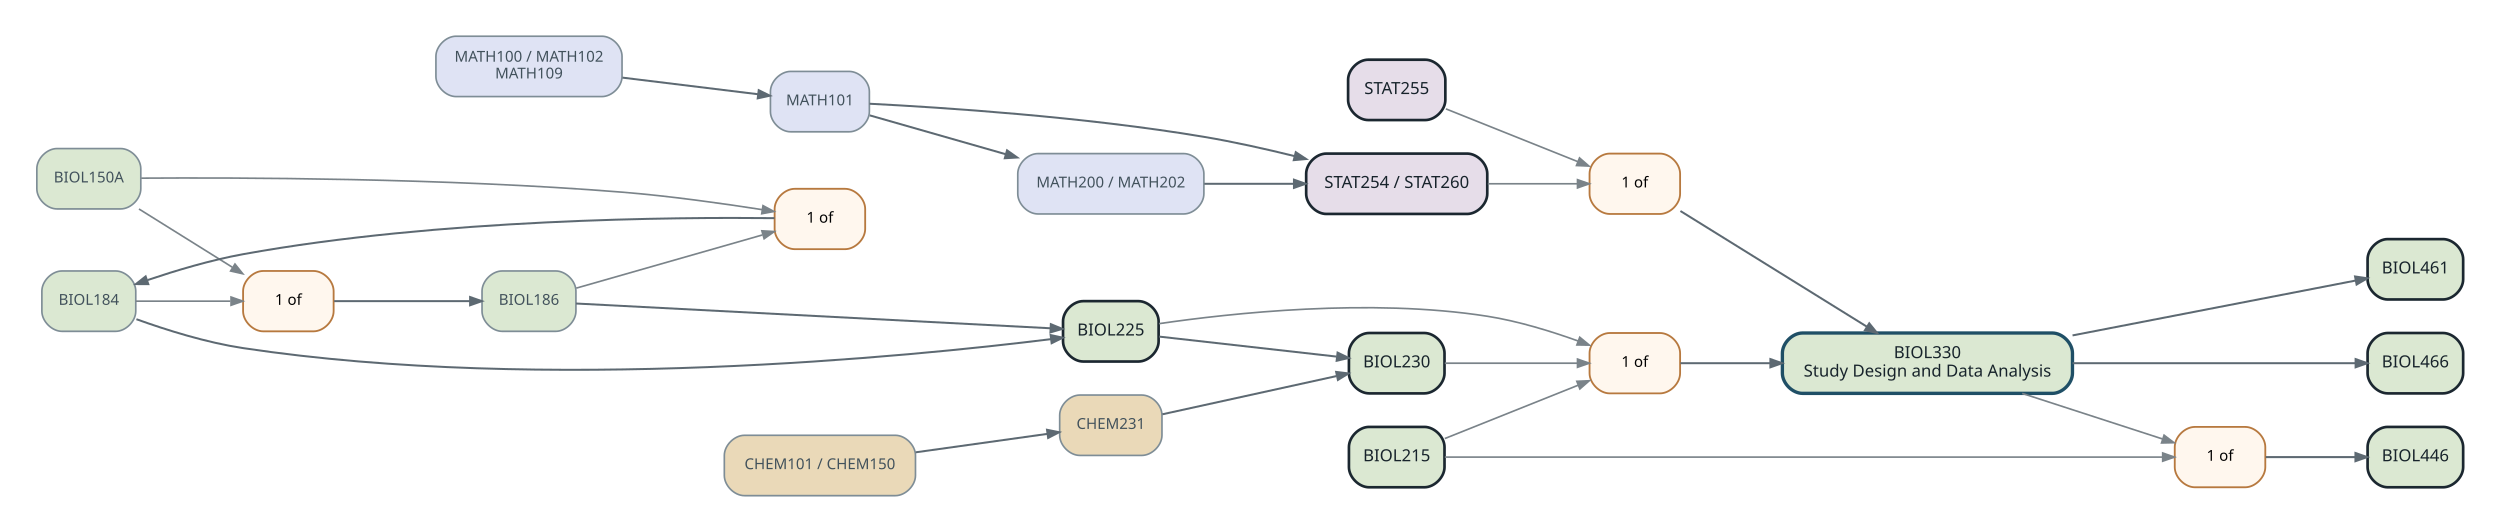
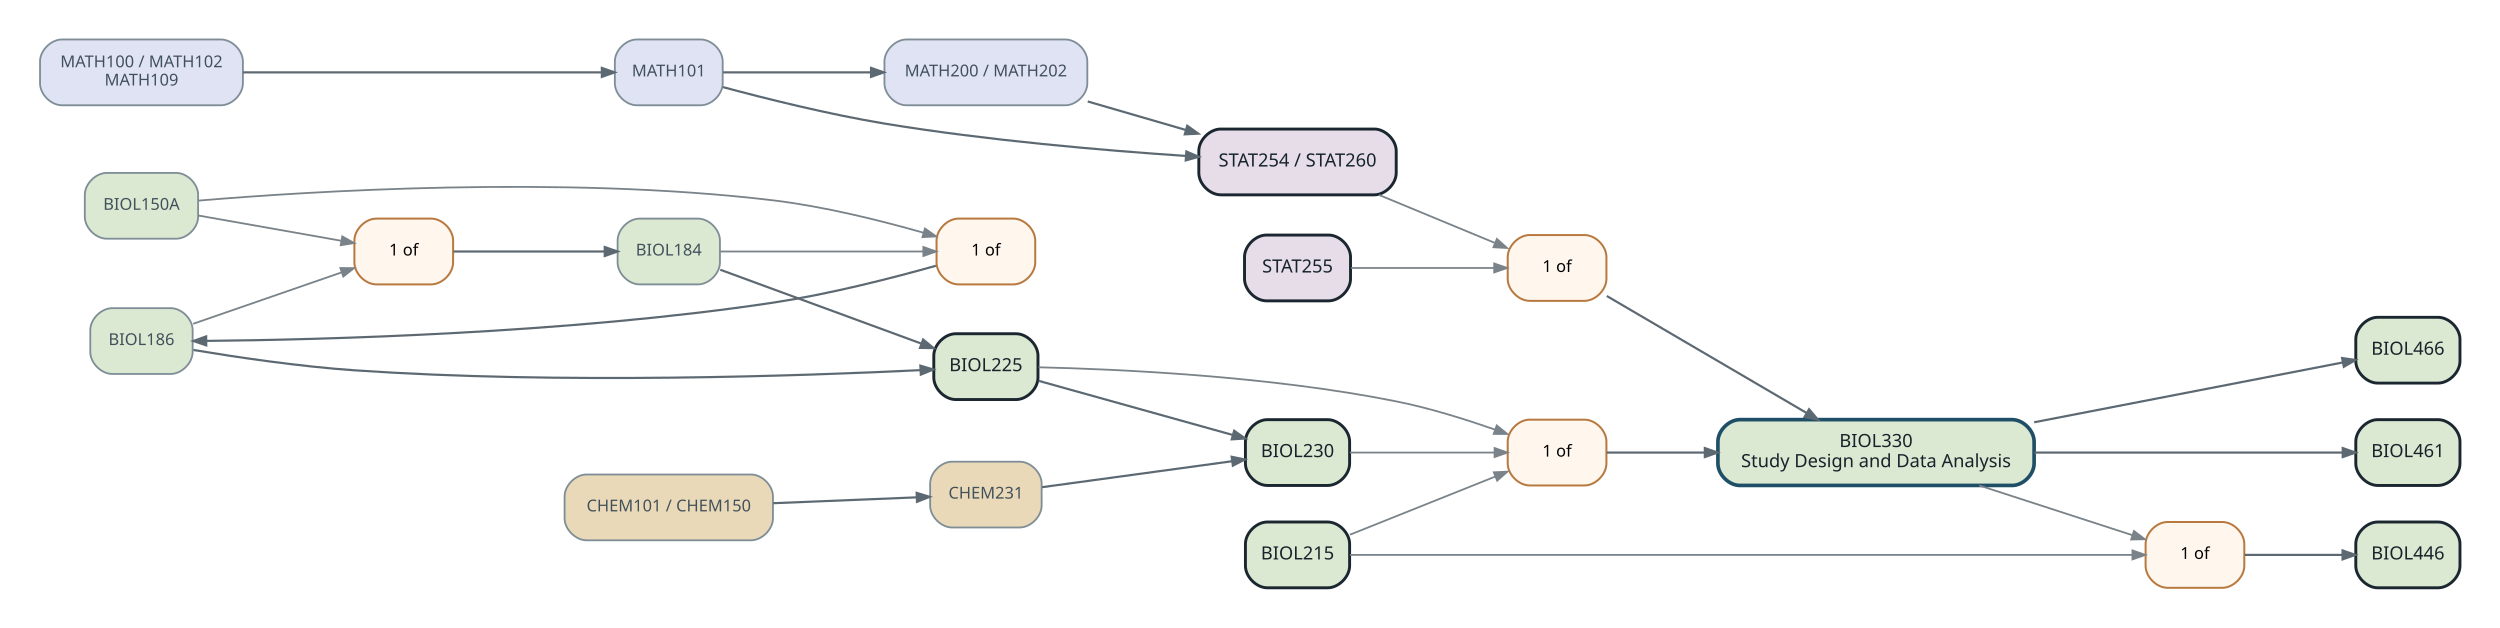
- <svg xmlns="http://www.w3.org/2000/svg" xmlns:xlink="http://www.w3.org/1999/xlink" width="1490pt" height="317pt" viewBox="0.00 0.00 1490.20 317.20">
-   <g id="graph0" class="graph" transform="scale(1 1) rotate(0) translate(21.6 295.6)">
+ <svg xmlns="http://www.w3.org/2000/svg" xmlns:xlink="http://www.w3.org/1999/xlink" width="1367pt" height="343pt" viewBox="0.00 0.00 1367.20 343.20">
+   <g id="graph0" class="graph" transform="scale(1 1) rotate(0) translate(21.6 321.6)">
    <g id="node1" class="node">
      <g id="a_node1">
        <a xlink:href="../../../courses/BIOL150A.html" xlink:title="BIOL150A: Modern Biology" target="_top">
-           <path fill="#dbe8d2" stroke="#7e8d96" d="M50,-207C50,-207 12,-207 12,-207 6,-207 0,-201 0,-195 0,-195 0,-183 0,-183 0,-177 6,-171 12,-171 12,-171 50,-171 50,-171 56,-171 62,-177 62,-183 62,-183 62,-195 62,-195 62,-201 56,-207 50,-207" />
-           <text text-anchor="middle" x="31" y="-186.8" font-family="Avenir Next" font-size="9.00" fill="#41515b">BIOL150A</text>
+           <path fill="#dbe8d2" stroke="#7e8d96" d="M74.5,-227C74.5,-227 36.5,-227 36.5,-227 30.5,-227 24.5,-221 24.5,-215 24.5,-215 24.5,-203 24.5,-203 24.5,-197 30.5,-191 36.5,-191 36.5,-191 74.5,-191 74.5,-191 80.5,-191 86.5,-197 86.5,-203 86.5,-203 86.5,-215 86.5,-215 86.5,-221 80.5,-227 74.5,-227" />
+           <text text-anchor="middle" x="55.5" y="-206.8" font-family="Avenir Next" font-size="9.00" fill="#41515b">BIOL150A</text>
        </a>
      </g>
    </g>
    <g id="node18" class="node">
-       <path fill="#fff7ee" stroke="#b7793f" stroke-width="1.1" d="M482,-183C482,-183 452,-183 452,-183 446,-183 440,-177 440,-171 440,-171 440,-159 440,-159 440,-153 446,-147 452,-147 452,-147 482,-147 482,-147 488,-147 494,-153 494,-159 494,-159 494,-171 494,-171 494,-177 488,-183 482,-183" />
-       <text text-anchor="middle" x="467" y="-162.8" font-family="Avenir Next" font-size="9.00">1 of</text>
+       <path fill="#fff7ee" stroke="#b7793f" stroke-width="1.1" d="M214,-202C214,-202 184,-202 184,-202 178,-202 172,-196 172,-190 172,-190 172,-178 172,-178 172,-172 178,-166 184,-166 184,-166 214,-166 214,-166 220,-166 226,-172 226,-178 226,-178 226,-190 226,-190 226,-196 220,-202 214,-202" />
+       <text text-anchor="middle" x="199" y="-181.8" font-family="Avenir Next" font-size="9.00">1 of</text>
    </g>
    <g id="edge1" class="edge">
-       <path fill="none" stroke="#7a8389" d="M62.22,-189.35C118.66,-189.75 243.92,-189.48 349,-181 377.33,-178.71 409.3,-174.21 432.65,-170.56" />
-       <polygon fill="#7a8389" stroke="#7a8389" points="433.07,-172.97 439.6,-169.46 432.31,-168.13 433.07,-172.97" />
+       <path fill="none" stroke="#7a8389" d="M86.51,-203.7C109.45,-199.65 141.05,-194.06 164.76,-189.87" />
+       <polygon fill="#7a8389" stroke="#7a8389" points="165.37,-192.25 171.84,-188.62 164.52,-187.43 165.37,-192.25" />
    </g>
    <g id="node19" class="node">
-       <path fill="#fff7ee" stroke="#b7793f" stroke-width="1.1" d="M165,-134C165,-134 135,-134 135,-134 129,-134 123,-128 123,-122 123,-122 123,-110 123,-110 123,-104 129,-98 135,-98 135,-98 165,-98 165,-98 171,-98 177,-104 177,-110 177,-110 177,-122 177,-122 177,-128 171,-134 165,-134" />
-       <text text-anchor="middle" x="150" y="-113.8" font-family="Avenir Next" font-size="9.00">1 of</text>
+       <path fill="#fff7ee" stroke="#b7793f" stroke-width="1.1" d="M532.5,-202C532.5,-202 502.5,-202 502.5,-202 496.5,-202 490.5,-196 490.5,-190 490.5,-190 490.5,-178 490.5,-178 490.5,-172 496.5,-166 502.5,-166 502.5,-166 532.5,-166 532.5,-166 538.5,-166 544.5,-172 544.5,-178 544.5,-178 544.5,-190 544.5,-190 544.5,-196 538.5,-202 532.5,-202" />
+       <text text-anchor="middle" x="517.5" y="-181.8" font-family="Avenir Next" font-size="9.00">1 of</text>
    </g>
    <g id="edge4" class="edge">
-       <path fill="none" stroke="#7a8389" d="M60.92,-170.96C77.8,-160.43 99.13,-147.12 116.57,-136.23" />
-       <polygon fill="#7a8389" stroke="#7a8389" points="118.16,-138.13 122.81,-132.34 115.57,-133.97 118.16,-138.13" />
+       <path fill="none" stroke="#7a8389" d="M86.59,-211.83C146.64,-216.9 285.49,-225.8 401,-212 429.22,-208.63 460.51,-200.78 483.4,-194.25" />
+       <polygon fill="#7a8389" stroke="#7a8389" points="484.18,-196.57 490.22,-192.27 482.81,-191.86 484.18,-196.57" />
    </g>
    <g id="node2" class="node">
      <g id="a_node2">
-         <a xlink:href="../../../courses/BIOL184.html" xlink:title="BIOL184: Evolution and Biodiversity" target="_top">
-           <path fill="#dbe8d2" stroke="#7e8d96" d="M47,-134C47,-134 15,-134 15,-134 9,-134 3,-128 3,-122 3,-122 3,-110 3,-110 3,-104 9,-98 15,-98 15,-98 47,-98 47,-98 53,-98 59,-104 59,-110 59,-110 59,-122 59,-122 59,-128 53,-134 47,-134" />
-           <text text-anchor="middle" x="31" y="-113.8" font-family="Avenir Next" font-size="9.00" fill="#41515b">BIOL184</text>
+         <a xlink:href="../../../courses/BIOL186.html" xlink:title="BIOL186: Physiology and Cell Biology" target="_top">
+           <path fill="#dbe8d2" stroke="#7e8d96" d="M71.5,-153C71.5,-153 39.5,-153 39.5,-153 33.5,-153 27.5,-147 27.5,-141 27.5,-141 27.5,-129 27.5,-129 27.5,-123 33.5,-117 39.5,-117 39.5,-117 71.5,-117 71.5,-117 77.5,-117 83.5,-123 83.5,-129 83.5,-129 83.5,-141 83.5,-141 83.5,-147 77.5,-153 71.5,-153" />
+           <text text-anchor="middle" x="55.5" y="-132.8" font-family="Avenir Next" font-size="9.00" fill="#41515b">BIOL186</text>
        </a>
      </g>
    </g>
    <g id="node7" class="node">
      <g id="a_node7">
        <a xlink:href="../../../courses/BIOL225.html" xlink:title="BIOL225: Principles of Cell Biology" target="_top">
-           <path fill="#dbe8d2" stroke="#1b2730" stroke-width="1.6" d="M657,-116C657,-116 624,-116 624,-116 618,-116 612,-110 612,-104 612,-104 612,-92 612,-92 612,-86 618,-80 624,-80 624,-80 657,-80 657,-80 663,-80 669,-86 669,-92 669,-92 669,-104 669,-104 669,-110 663,-116 657,-116" />
-           <text text-anchor="middle" x="640.5" y="-95.5" font-family="Avenir Next" font-size="10.00" fill="#17232b">BIOL225</text>
-         </a>
-       </g>
-     </g>
-     <g id="edge8" class="edge">
-       <path fill="none" stroke="#5d6972" stroke-width="1.2" d="M59.38,-105.23C77.19,-98.81 101.1,-91.29 123,-88 302.68,-60.98 521.45,-82.99 604.9,-93.35" />
-       <polygon fill="#5d6972" stroke="#5d6972" stroke-width="1.2" points="604.6,-95.78 611.85,-94.22 605.21,-90.92 604.6,-95.78" />
-     </g>
-     <g id="edge5" class="edge">
-       <path fill="none" stroke="#7a8389" d="M59.14,-116C75.91,-116 97.57,-116 115.42,-116" />
-       <polygon fill="#7a8389" stroke="#7a8389" points="115.82,-118.45 122.82,-116 115.82,-113.55 115.82,-118.45" />
+           <path fill="#dbe8d2" stroke="#1b2730" stroke-width="1.6" d="M534,-139C534,-139 501,-139 501,-139 495,-139 489,-133 489,-127 489,-127 489,-115 489,-115 489,-109 495,-103 501,-103 501,-103 534,-103 534,-103 540,-103 546,-109 546,-115 546,-115 546,-127 546,-127 546,-133 540,-139 534,-139" />
+           <text text-anchor="middle" x="517.5" y="-118.5" font-family="Avenir Next" font-size="10.00" fill="#17232b">BIOL225</text>
+         </a>
+       </g>
+     </g>
+     <g id="edge7" class="edge">
+       <path fill="none" stroke="#5d6972" stroke-width="1.2" d="M83.93,-130.12C107.26,-126.22 141.71,-121.09 172,-119 284.96,-111.21 419.23,-116.04 481.54,-119.08" />
+       <polygon fill="#5d6972" stroke="#5d6972" stroke-width="1.2" points="481.66,-121.54 488.77,-119.44 481.9,-116.64 481.66,-121.54" />
+     </g>
+     <g id="edge2" class="edge">
+       <path fill="none" stroke="#7a8389" d="M83.78,-144.45C106.98,-152.48 140.35,-164.04 165.04,-172.59" />
+       <polygon fill="#7a8389" stroke="#7a8389" points="164.34,-174.94 171.76,-174.91 165.94,-170.31 164.34,-174.94" />
    </g>
    <g id="node3" class="node">
      <g id="a_node3">
-         <a xlink:href="../../../courses/BIOL186.html" xlink:title="BIOL186: Physiology and Cell Biology" target="_top">
-           <path fill="#dbe8d2" stroke="#7e8d96" d="M309.5,-134C309.5,-134 277.5,-134 277.5,-134 271.5,-134 265.5,-128 265.5,-122 265.5,-122 265.5,-110 265.5,-110 265.5,-104 271.5,-98 277.5,-98 277.5,-98 309.5,-98 309.5,-98 315.5,-98 321.5,-104 321.5,-110 321.5,-110 321.5,-122 321.5,-122 321.5,-128 315.5,-134 309.5,-134" />
-           <text text-anchor="middle" x="293.5" y="-113.8" font-family="Avenir Next" font-size="9.00" fill="#41515b">BIOL186</text>
-         </a>
-       </g>
-     </g>
-     <g id="edge7" class="edge">
-       <path fill="none" stroke="#5d6972" stroke-width="1.2" d="M321.57,-114.59C383.49,-111.36 535.4,-103.43 604.39,-99.83" />
-       <polygon fill="#5d6972" stroke="#5d6972" stroke-width="1.2" points="604.73,-102.27 611.6,-99.46 604.48,-97.37 604.73,-102.27" />
-     </g>
-     <g id="edge2" class="edge">
-       <path fill="none" stroke="#7a8389" d="M321.67,-123.76C351.79,-132.37 400.38,-146.25 432.75,-155.5" />
-       <polygon fill="#7a8389" stroke="#7a8389" points="432.39,-157.95 439.8,-157.51 433.74,-153.23 432.39,-157.95" />
-     </g>
-     <g id="node4" class="node">
-       <g id="a_node4">
        <a xlink:href="../../../courses/MATH100.html" xlink:title="Equivalent or cross-listed: MATH100: Calculus I | MATH102: Calculus for Students in the Social and Biological Sciences | MATH109: Introduction to Calculus" target="_top">
-           <path fill="#dfe3f4" stroke="#7e8d96" d="M337,-274C337,-274 250,-274 250,-274 244,-274 238,-268 238,-262 238,-262 238,-250 238,-250 238,-244 244,-238 250,-238 250,-238 337,-238 337,-238 343,-238 349,-244 349,-250 349,-250 349,-262 349,-262 349,-268 343,-274 337,-274" />
-           <text text-anchor="middle" x="293.5" y="-258.8" font-family="Avenir Next" font-size="9.00" fill="#41515b">MATH100 / MATH102</text>
-           <text text-anchor="middle" x="293.5" y="-248.8" font-family="Avenir Next" font-size="9.00" fill="#41515b">MATH109</text>
+           <path fill="#dfe3f4" stroke="#7e8d96" d="M99,-300C99,-300 12,-300 12,-300 6,-300 0,-294 0,-288 0,-288 0,-276 0,-276 0,-270 6,-264 12,-264 12,-264 99,-264 99,-264 105,-264 111,-270 111,-276 111,-276 111,-288 111,-288 111,-294 105,-300 99,-300" />
+           <text text-anchor="middle" x="55.5" y="-284.8" font-family="Avenir Next" font-size="9.00" fill="#41515b">MATH100 / MATH102</text>
+           <text text-anchor="middle" x="55.5" y="-274.8" font-family="Avenir Next" font-size="9.00" fill="#41515b">MATH109</text>
        </a>
      </g>
    </g>
    <g id="node6" class="node">
      <g id="a_node6">
        <a xlink:href="../../../courses/MATH101.html" xlink:title="MATH101: Calculus II" target="_top">
-           <path fill="#dfe3f4" stroke="#7e8d96" d="M484.5,-253C484.5,-253 449.5,-253 449.5,-253 443.5,-253 437.5,-247 437.5,-241 437.5,-241 437.5,-229 437.5,-229 437.5,-223 443.5,-217 449.5,-217 449.5,-217 484.5,-217 484.5,-217 490.5,-217 496.5,-223 496.5,-229 496.5,-229 496.5,-241 496.5,-241 496.5,-247 490.5,-253 484.5,-253" />
-           <text text-anchor="middle" x="467" y="-232.8" font-family="Avenir Next" font-size="9.00" fill="#41515b">MATH101</text>
+           <path fill="#dfe3f4" stroke="#7e8d96" d="M361.5,-300C361.5,-300 326.5,-300 326.5,-300 320.5,-300 314.5,-294 314.5,-288 314.5,-288 314.5,-276 314.5,-276 314.5,-270 320.5,-264 326.5,-264 326.5,-264 361.5,-264 361.5,-264 367.5,-264 373.5,-270 373.5,-276 373.5,-276 373.5,-288 373.5,-288 373.5,-294 367.5,-300 361.5,-300" />
+           <text text-anchor="middle" x="344" y="-279.8" font-family="Avenir Next" font-size="9.00" fill="#41515b">MATH101</text>
        </a>
      </g>
    </g>
    <g id="edge24" class="edge">
-       <path fill="none" stroke="#5d6972" stroke-width="1.2" d="M349.24,-249.3C375.71,-246.06 406.74,-242.26 430.16,-239.39" />
-       <polygon fill="#5d6972" stroke="#5d6972" stroke-width="1.2" points="430.52,-241.81 437.17,-238.53 429.92,-236.95 430.52,-241.81" />
+       <path fill="none" stroke="#5d6972" stroke-width="1.2" d="M111.06,-282C168.66,-282 257.81,-282 307.12,-282" />
+       <polygon fill="#5d6972" stroke="#5d6972" stroke-width="1.2" points="307.39,-284.45 314.39,-282 307.39,-279.55 307.39,-284.45" />
+     </g>
+     <g id="node4" class="node">
+       <g id="a_node4">
+         <a xlink:href="../../../courses/BIOL184.html" xlink:title="BIOL184: Evolution and Biodiversity" target="_top">
+           <path fill="#dbe8d2" stroke="#7e8d96" d="M360,-202C360,-202 328,-202 328,-202 322,-202 316,-196 316,-190 316,-190 316,-178 316,-178 316,-172 322,-166 328,-166 328,-166 360,-166 360,-166 366,-166 372,-172 372,-178 372,-178 372,-190 372,-190 372,-196 366,-202 360,-202" />
+           <text text-anchor="middle" x="344" y="-181.8" font-family="Avenir Next" font-size="9.00" fill="#41515b">BIOL184</text>
+         </a>
+       </g>
+     </g>
+     <g id="edge8" class="edge">
+       <path fill="none" stroke="#5d6972" stroke-width="1.2" d="M372.17,-174.02C401.98,-163.07 449.87,-145.48 482.23,-133.59" />
+       <polygon fill="#5d6972" stroke="#5d6972" stroke-width="1.2" points="483.16,-135.86 488.88,-131.14 481.47,-131.26 483.16,-135.86" />
+     </g>
+     <g id="edge5" class="edge">
+       <path fill="none" stroke="#7a8389" d="M372.17,-184C402.29,-184 450.88,-184 483.25,-184" />
+       <polygon fill="#7a8389" stroke="#7a8389" points="483.3,-186.45 490.3,-184 483.3,-181.55 483.3,-186.45" />
    </g>
    <g id="node5" class="node">
      <g id="a_node5">
        <a xlink:href="../../../courses/CHEM101.html" xlink:title="Equivalent or cross-listed: CHEM101: Fundamentals of Chemistry from Atoms to Materials | CHEM150: Engineering Chemistry" target="_top">
-           <path fill="#ead9b8" stroke="#7e8d96" d="M512,-36C512,-36 422,-36 422,-36 416,-36 410,-30 410,-24 410,-24 410,-12 410,-12 410,-6 416,0 422,0 422,0 512,0 512,0 518,0 524,-6 524,-12 524,-12 524,-24 524,-24 524,-30 518,-36 512,-36" />
-           <text text-anchor="middle" x="467" y="-15.8" font-family="Avenir Next" font-size="9.00" fill="#41515b">CHEM101 / CHEM150</text>
+           <path fill="#ead9b8" stroke="#7e8d96" d="M389,-62C389,-62 299,-62 299,-62 293,-62 287,-56 287,-50 287,-50 287,-38 287,-38 287,-32 293,-26 299,-26 299,-26 389,-26 389,-26 395,-26 401,-32 401,-38 401,-38 401,-50 401,-50 401,-56 395,-62 389,-62" />
+           <text text-anchor="middle" x="344" y="-41.8" font-family="Avenir Next" font-size="9.00" fill="#41515b">CHEM101 / CHEM150</text>
        </a>
      </g>
    </g>
    <g id="node8" class="node">
      <g id="a_node8">
        <a xlink:href="../../../courses/CHEM231.html" xlink:title="CHEM231: Introduction to Organic Chemistry" target="_top">
-           <path fill="#ead9b8" stroke="#7e8d96" d="M659,-60C659,-60 622,-60 622,-60 616,-60 610,-54 610,-48 610,-48 610,-36 610,-36 610,-30 616,-24 622,-24 622,-24 659,-24 659,-24 665,-24 671,-30 671,-36 671,-36 671,-48 671,-48 671,-54 665,-60 659,-60" />
-           <text text-anchor="middle" x="640.5" y="-39.8" font-family="Avenir Next" font-size="9.00" fill="#41515b">CHEM231</text>
+           <path fill="#ead9b8" stroke="#7e8d96" d="M536,-69C536,-69 499,-69 499,-69 493,-69 487,-63 487,-57 487,-57 487,-45 487,-45 487,-39 493,-33 499,-33 499,-33 536,-33 536,-33 542,-33 548,-39 548,-45 548,-45 548,-57 548,-57 548,-63 542,-69 536,-69" />
+           <text text-anchor="middle" x="517.5" y="-48.8" font-family="Avenir Next" font-size="9.00" fill="#41515b">CHEM231</text>
        </a>
      </g>
    </g>
    <g id="edge23" class="edge">
-       <path fill="none" stroke="#5d6972" stroke-width="1.2" d="M524.16,-25.86C549.89,-29.46 579.69,-33.63 602.55,-36.83" />
-       <polygon fill="#5d6972" stroke="#5d6972" stroke-width="1.2" points="602.44,-39.29 609.71,-37.83 603.12,-34.43 602.44,-39.29" />
+       <path fill="none" stroke="#5d6972" stroke-width="1.2" d="M401.16,-46.29C426.89,-47.34 456.69,-48.56 479.55,-49.49" />
+       <polygon fill="#5d6972" stroke="#5d6972" stroke-width="1.2" points="479.62,-51.95 486.71,-49.78 479.82,-47.05 479.62,-51.95" />
    </g>
    <g id="node9" class="node">
      <g id="a_node9">
        <a xlink:href="../../../courses/MATH200.html" xlink:title="Equivalent or cross-listed: MATH200: Calculus III | MATH202: Intermediate Calculus for CSC and EOS" target="_top">
-           <path fill="#dfe3f4" stroke="#7e8d96" d="M684,-204C684,-204 597,-204 597,-204 591,-204 585,-198 585,-192 585,-192 585,-180 585,-180 585,-174 591,-168 597,-168 597,-168 684,-168 684,-168 690,-168 696,-174 696,-180 696,-180 696,-192 696,-192 696,-198 690,-204 684,-204" />
-           <text text-anchor="middle" x="640.5" y="-183.8" font-family="Avenir Next" font-size="9.00" fill="#41515b">MATH200 / MATH202</text>
+           <path fill="#dfe3f4" stroke="#7e8d96" d="M561,-300C561,-300 474,-300 474,-300 468,-300 462,-294 462,-288 462,-288 462,-276 462,-276 462,-270 468,-264 474,-264 474,-264 561,-264 561,-264 567,-264 573,-270 573,-276 573,-276 573,-288 573,-288 573,-294 567,-300 561,-300" />
+           <text text-anchor="middle" x="517.5" y="-279.8" font-family="Avenir Next" font-size="9.00" fill="#41515b">MATH200 / MATH202</text>
        </a>
      </g>
    </g>
    <g id="edge25" class="edge">
-       <path fill="none" stroke="#5d6972" stroke-width="1.2" d="M496.71,-226.8C518.77,-220.49 550.06,-211.56 577.72,-203.65" />
-       <polygon fill="#5d6972" stroke="#5d6972" stroke-width="1.2" points="578.61,-205.94 584.67,-201.67 577.27,-201.23 578.61,-205.94" />
+       <path fill="none" stroke="#5d6972" stroke-width="1.2" d="M373.71,-282C395.68,-282 426.79,-282 454.37,-282" />
+       <polygon fill="#5d6972" stroke="#5d6972" stroke-width="1.2" points="454.67,-284.45 461.67,-282 454.67,-279.55 454.67,-284.45" />
    </g>
    <g id="node12" class="node">
      <g id="a_node12">
        <a xlink:href="../../../courses/STAT254.html" xlink:title="Equivalent or cross-listed: STAT254: Probability and Statistics for Engineers | STAT260: Introduction to Probability and Statistics I" target="_top">
-           <path fill="#e6dde9" stroke="#1b2730" stroke-width="1.6" d="M853,-204C853,-204 769,-204 769,-204 763,-204 757,-198 757,-192 757,-192 757,-180 757,-180 757,-174 763,-168 769,-168 769,-168 853,-168 853,-168 859,-168 865,-174 865,-180 865,-180 865,-192 865,-192 865,-198 859,-204 853,-204" />
-           <text text-anchor="middle" x="811" y="-183.5" font-family="Avenir Next" font-size="10.00" fill="#17232b">STAT254 / STAT260</text>
+           <path fill="#e6dde9" stroke="#1b2730" stroke-width="1.6" d="M730,-251C730,-251 646,-251 646,-251 640,-251 634,-245 634,-239 634,-239 634,-227 634,-227 634,-221 640,-215 646,-215 646,-215 730,-215 730,-215 736,-215 742,-221 742,-227 742,-227 742,-239 742,-239 742,-245 736,-251 730,-251" />
+           <text text-anchor="middle" x="688" y="-230.5" font-family="Avenir Next" font-size="10.00" fill="#17232b">STAT254 / STAT260</text>
        </a>
      </g>
    </g>
    <g id="edge27" class="edge">
-       <path fill="none" stroke="#5d6972" stroke-width="1.2" d="M496.61,-233.73C539.98,-231.51 624.85,-225.95 696,-214 713.74,-211.02 732.81,-206.77 750.17,-202.47" />
-       <polygon fill="#5d6972" stroke="#5d6972" stroke-width="1.2" points="750.79,-204.84 756.99,-200.76 749.6,-200.09 750.79,-204.84" />
+       <path fill="none" stroke="#5d6972" stroke-width="1.2" d="M373.62,-273.95C397.16,-267.62 431.5,-259.05 462,-254 517.48,-244.82 581.37,-239.34 626.85,-236.29" />
+       <polygon fill="#5d6972" stroke="#5d6972" stroke-width="1.2" points="627.17,-238.72 633.99,-235.82 626.85,-233.83 627.17,-238.72" />
    </g>
    <g id="node11" class="node">
      <g id="a_node11">
        <a xlink:href="../../../courses/BIOL230.html" xlink:title="BIOL230: Principles of Genetics" target="_top">
-           <path fill="#dbe8d2" stroke="#1b2730" stroke-width="1.6" d="M827.5,-97C827.5,-97 794.5,-97 794.5,-97 788.5,-97 782.5,-91 782.5,-85 782.5,-85 782.5,-73 782.5,-73 782.5,-67 788.5,-61 794.5,-61 794.5,-61 827.5,-61 827.5,-61 833.5,-61 839.5,-67 839.5,-73 839.5,-73 839.5,-85 839.5,-85 839.5,-91 833.5,-97 827.5,-97" />
-           <text text-anchor="middle" x="811" y="-76.5" font-family="Avenir Next" font-size="10.00" fill="#17232b">BIOL230</text>
+           <path fill="#dbe8d2" stroke="#1b2730" stroke-width="1.6" d="M704.5,-92C704.5,-92 671.5,-92 671.5,-92 665.5,-92 659.5,-86 659.5,-80 659.5,-80 659.5,-68 659.5,-68 659.5,-62 665.5,-56 671.5,-56 671.5,-56 704.5,-56 704.5,-56 710.5,-56 716.5,-62 716.5,-68 716.5,-68 716.5,-80 716.5,-80 716.5,-86 710.5,-92 704.5,-92" />
+           <text text-anchor="middle" x="688" y="-71.5" font-family="Avenir Next" font-size="10.00" fill="#17232b">BIOL230</text>
        </a>
      </g>
    </g>
    <g id="edge9" class="edge">
-       <path fill="none" stroke="#5d6972" stroke-width="1.2" d="M669.32,-94.86C698.31,-91.59 743.8,-86.46 775.16,-82.93" />
-       <polygon fill="#5d6972" stroke="#5d6972" stroke-width="1.2" points="775.73,-85.33 782.41,-82.11 775.18,-80.46 775.73,-85.33" />
+       <path fill="none" stroke="#5d6972" stroke-width="1.2" d="M546.32,-113.24C575.44,-105.12 621.18,-92.36 652.56,-83.61" />
+       <polygon fill="#5d6972" stroke="#5d6972" stroke-width="1.2" points="653.33,-85.94 659.41,-81.69 652.01,-81.22 653.33,-85.94" />
    </g>
    <g id="node21" class="node">
-       <path fill="#fff7ee" stroke="#b7793f" stroke-width="1.1" d="M968,-97C968,-97 938,-97 938,-97 932,-97 926,-91 926,-85 926,-85 926,-73 926,-73 926,-67 932,-61 938,-61 938,-61 968,-61 968,-61 974,-61 980,-67 980,-73 980,-73 980,-85 980,-85 980,-91 974,-97 968,-97" />
-       <text text-anchor="middle" x="953" y="-76.8" font-family="Avenir Next" font-size="9.00">1 of</text>
+       <path fill="#fff7ee" stroke="#b7793f" stroke-width="1.1" d="M845,-92C845,-92 815,-92 815,-92 809,-92 803,-86 803,-80 803,-80 803,-68 803,-68 803,-62 809,-56 815,-56 815,-56 845,-56 845,-56 851,-56 857,-62 857,-68 857,-68 857,-80 857,-80 857,-86 851,-92 845,-92" />
+       <text text-anchor="middle" x="830" y="-71.8" font-family="Avenir Next" font-size="9.00">1 of</text>
    </g>
    <g id="edge14" class="edge">
-       <path fill="none" stroke="#7a8389" d="M669.23,-102.57C711.67,-108.79 795.18,-117.96 865,-107 883.38,-104.12 903.17,-98 919.23,-92.22" />
-       <polygon fill="#7a8389" stroke="#7a8389" points="920.15,-94.49 925.87,-89.77 918.45,-89.89 920.15,-94.49" />
+       <path fill="none" stroke="#7a8389" d="M546.31,-120.65C588.86,-119.67 672.51,-115.95 742,-102 760.24,-98.34 780.02,-92.16 796.11,-86.53" />
+       <polygon fill="#7a8389" stroke="#7a8389" points="796.99,-88.82 802.76,-84.17 795.34,-84.2 796.99,-88.82" />
    </g>
    <g id="edge10" class="edge">
-       <path fill="none" stroke="#5d6972" stroke-width="1.2" d="M671.24,-48.53C700.28,-54.91 744.46,-64.61 775.13,-71.34" />
-       <polygon fill="#5d6972" stroke="#5d6972" stroke-width="1.2" points="774.88,-73.8 782.24,-72.9 775.93,-69.01 774.88,-73.8" />
+       <path fill="none" stroke="#5d6972" stroke-width="1.2" d="M548.24,-55.06C577.28,-59.02 621.46,-65.05 652.13,-69.24" />
+       <polygon fill="#5d6972" stroke="#5d6972" stroke-width="1.2" points="651.97,-71.69 659.24,-70.21 652.63,-66.84 651.97,-71.69" />
    </g>
    <g id="edge26" class="edge">
-       <path fill="none" stroke="#5d6972" stroke-width="1.2" d="M696.21,-186C713.19,-186 732.01,-186 749.37,-186" />
-       <polygon fill="#5d6972" stroke="#5d6972" stroke-width="1.2" points="749.72,-188.45 756.72,-186 749.72,-183.55 749.72,-188.45" />
+       <path fill="none" stroke="#5d6972" stroke-width="1.2" d="M573.21,-266.09C590.34,-261.11 609.35,-255.58 626.84,-250.5" />
+       <polygon fill="#5d6972" stroke="#5d6972" stroke-width="1.2" points="627.68,-252.8 633.72,-248.49 626.31,-248.1 627.68,-252.8" />
    </g>
    <g id="node10" class="node">
      <g id="a_node10">
        <a xlink:href="../../../courses/BIOL215.html" xlink:title="BIOL215: Principles of Ecology" target="_top">
-           <path fill="#dbe8d2" stroke="#1b2730" stroke-width="1.6" d="M827.5,-41C827.5,-41 794.5,-41 794.5,-41 788.5,-41 782.5,-35 782.5,-29 782.5,-29 782.5,-17 782.5,-17 782.5,-11 788.5,-5 794.5,-5 794.5,-5 827.5,-5 827.5,-5 833.5,-5 839.5,-11 839.5,-17 839.5,-17 839.5,-29 839.5,-29 839.5,-35 833.5,-41 827.5,-41" />
-           <text text-anchor="middle" x="811" y="-20.5" font-family="Avenir Next" font-size="10.00" fill="#17232b">BIOL215</text>
+           <path fill="#dbe8d2" stroke="#1b2730" stroke-width="1.6" d="M704.5,-36C704.5,-36 671.5,-36 671.5,-36 665.5,-36 659.5,-30 659.5,-24 659.5,-24 659.5,-12 659.5,-12 659.5,-6 665.5,0 671.5,0 671.5,0 704.5,0 704.5,0 710.5,0 716.5,-6 716.5,-12 716.5,-12 716.5,-24 716.5,-24 716.5,-30 710.5,-36 704.5,-36" />
+           <text text-anchor="middle" x="688" y="-15.5" font-family="Avenir Next" font-size="10.00" fill="#17232b">BIOL215</text>
        </a>
      </g>
    </g>
    <g id="edge13" class="edge">
-       <path fill="none" stroke="#7a8389" d="M839.66,-34.06C862.53,-43.21 895.06,-56.23 919.24,-65.89" />
-       <polygon fill="#7a8389" stroke="#7a8389" points="918.41,-68.2 925.82,-68.53 920.23,-63.65 918.41,-68.2" />
+       <path fill="none" stroke="#7a8389" d="M716.66,-29.06C739.53,-38.21 772.06,-51.23 796.24,-60.89" />
+       <polygon fill="#7a8389" stroke="#7a8389" points="795.41,-63.2 802.82,-63.53 797.23,-58.65 795.41,-63.2" />
    </g>
    <g id="node22" class="node">
-       <path fill="#fff7ee" stroke="#b7793f" stroke-width="1.1" d="M1317,-41C1317,-41 1287,-41 1287,-41 1281,-41 1275,-35 1275,-29 1275,-29 1275,-17 1275,-17 1275,-11 1281,-5 1287,-5 1287,-5 1317,-5 1317,-5 1323,-5 1329,-11 1329,-17 1329,-17 1329,-29 1329,-29 1329,-35 1323,-41 1317,-41" />
-       <text text-anchor="middle" x="1302" y="-20.8" font-family="Avenir Next" font-size="9.00">1 of</text>
+       <path fill="#fff7ee" stroke="#b7793f" stroke-width="1.1" d="M1194,-36C1194,-36 1164,-36 1164,-36 1158,-36 1152,-30 1152,-24 1152,-24 1152,-12 1152,-12 1152,-6 1158,0 1164,0 1164,0 1194,0 1194,0 1200,0 1206,-6 1206,-12 1206,-12 1206,-24 1206,-24 1206,-30 1200,-36 1194,-36" />
+       <text text-anchor="middle" x="1179" y="-15.8" font-family="Avenir Next" font-size="9.00">1 of</text>
    </g>
    <g id="edge18" class="edge">
-       <path fill="none" stroke="#7a8389" d="M839.69,-23C923.89,-23 1176.61,-23 1267.76,-23" />
-       <polygon fill="#7a8389" stroke="#7a8389" points="1267.81,-25.45 1274.81,-23 1267.81,-20.55 1267.81,-25.45" />
+       <path fill="none" stroke="#7a8389" d="M716.69,-18C800.89,-18 1053.61,-18 1144.76,-18" />
+       <polygon fill="#7a8389" stroke="#7a8389" points="1144.81,-20.45 1151.81,-18 1144.81,-15.55 1144.81,-20.45" />
    </g>
    <g id="edge15" class="edge">
-       <path fill="none" stroke="#7a8389" d="M839.66,-79C862.34,-79 894.51,-79 918.62,-79" />
-       <polygon fill="#7a8389" stroke="#7a8389" points="918.82,-81.45 925.82,-79 918.82,-76.55 918.82,-81.45" />
+       <path fill="none" stroke="#7a8389" d="M716.66,-74C739.34,-74 771.51,-74 795.62,-74" />
+       <polygon fill="#7a8389" stroke="#7a8389" points="795.82,-76.45 802.82,-74 795.82,-71.55 795.82,-76.45" />
    </g>
    <g id="node20" class="node">
-       <path fill="#fff7ee" stroke="#b7793f" stroke-width="1.1" d="M968,-204C968,-204 938,-204 938,-204 932,-204 926,-198 926,-192 926,-192 926,-180 926,-180 926,-174 932,-168 938,-168 938,-168 968,-168 968,-168 974,-168 980,-174 980,-180 980,-180 980,-192 980,-192 980,-198 974,-204 968,-204" />
-       <text text-anchor="middle" x="953" y="-183.8" font-family="Avenir Next" font-size="9.00">1 of</text>
+       <path fill="#fff7ee" stroke="#b7793f" stroke-width="1.1" d="M845,-193C845,-193 815,-193 815,-193 809,-193 803,-187 803,-181 803,-181 803,-169 803,-169 803,-163 809,-157 815,-157 815,-157 845,-157 845,-157 851,-157 857,-163 857,-169 857,-169 857,-181 857,-181 857,-187 851,-193 845,-193" />
+       <text text-anchor="middle" x="830" y="-172.8" font-family="Avenir Next" font-size="9.00">1 of</text>
    </g>
    <g id="edge12" class="edge">
-       <path fill="none" stroke="#7a8389" d="M865.33,-186C883.29,-186 902.8,-186 918.76,-186" />
-       <polygon fill="#7a8389" stroke="#7a8389" points="918.82,-188.45 925.82,-186 918.82,-183.55 918.82,-188.45" />
+       <path fill="none" stroke="#7a8389" d="M732.53,-214.97C752.98,-206.5 776.95,-196.56 795.89,-188.72" />
+       <polygon fill="#7a8389" stroke="#7a8389" points="797.09,-190.87 802.62,-185.93 795.22,-186.34 797.09,-190.87" />
    </g>
    <g id="node13" class="node">
      <g id="a_node13">
        <a xlink:href="../../../courses/STAT255.html" xlink:title="STAT255: Statistics for Life Sciences I" target="_top">
-           <path fill="#e6dde9" stroke="#1b2730" stroke-width="1.6" d="M828,-260C828,-260 794,-260 794,-260 788,-260 782,-254 782,-248 782,-248 782,-236 782,-236 782,-230 788,-224 794,-224 794,-224 828,-224 828,-224 834,-224 840,-230 840,-236 840,-236 840,-248 840,-248 840,-254 834,-260 828,-260" />
-           <text text-anchor="middle" x="811" y="-239.5" font-family="Avenir Next" font-size="10.00" fill="#17232b">STAT255</text>
+           <path fill="#e6dde9" stroke="#1b2730" stroke-width="1.6" d="M705,-193C705,-193 671,-193 671,-193 665,-193 659,-187 659,-181 659,-181 659,-169 659,-169 659,-163 665,-157 671,-157 671,-157 705,-157 705,-157 711,-157 717,-163 717,-169 717,-169 717,-181 717,-181 717,-187 711,-193 705,-193" />
+           <text text-anchor="middle" x="688" y="-172.5" font-family="Avenir Next" font-size="10.00" fill="#17232b">STAT255</text>
        </a>
      </g>
    </g>
    <g id="edge11" class="edge">
-       <path fill="none" stroke="#7a8389" d="M840.33,-230.67C863.12,-221.55 895.17,-208.73 919.09,-199.16" />
-       <polygon fill="#7a8389" stroke="#7a8389" points="920.02,-201.43 925.61,-196.56 918.2,-196.88 920.02,-201.43" />
+       <path fill="none" stroke="#7a8389" d="M717.33,-175C739.92,-175 771.62,-175 795.47,-175" />
+       <polygon fill="#7a8389" stroke="#7a8389" points="795.61,-177.45 802.61,-175 795.61,-172.55 795.61,-177.45" />
    </g>
    <g id="node14" class="node">
      <g id="a_node14">
        <a xlink:href="../../../courses/BIOL330.html" xlink:title="BIOL330: Study Design and Data Analysis" target="_top">
-           <path fill="#dbe8d2" stroke="#1f4f66" stroke-width="2" d="M1202,-97C1202,-97 1053,-97 1053,-97 1047,-97 1041,-91 1041,-85 1041,-85 1041,-73 1041,-73 1041,-67 1047,-61 1053,-61 1053,-61 1202,-61 1202,-61 1208,-61 1214,-67 1214,-73 1214,-73 1214,-85 1214,-85 1214,-91 1208,-97 1202,-97" />
-           <text text-anchor="middle" x="1127.5" y="-82" font-family="Avenir Next" font-size="10.00" fill="#17232b">BIOL330</text>
-           <text text-anchor="middle" x="1127.5" y="-71" font-family="Avenir Next" font-size="10.00" fill="#17232b">Study Design and Data Analysis</text>
+           <path fill="#dbe8d2" stroke="#1f4f66" stroke-width="2" d="M1079,-92C1079,-92 930,-92 930,-92 924,-92 918,-86 918,-80 918,-80 918,-68 918,-68 918,-62 924,-56 930,-56 930,-56 1079,-56 1079,-56 1085,-56 1091,-62 1091,-68 1091,-68 1091,-80 1091,-80 1091,-86 1085,-92 1079,-92" />
+           <text text-anchor="middle" x="1004.5" y="-77" font-family="Avenir Next" font-size="10.00" fill="#17232b">BIOL330</text>
+           <text text-anchor="middle" x="1004.5" y="-66" font-family="Avenir Next" font-size="10.00" fill="#17232b">Study Design and Data Analysis</text>
        </a>
      </g>
    </g>
    <g id="node16" class="node">
      <g id="a_node16">
        <a xlink:href="../../../courses/BIOL461.html" xlink:title="BIOL461: Fisheries Ecology and Management" target="_top">
-           <path fill="#dbe8d2" stroke="#1b2730" stroke-width="1.6" d="M1435,-153C1435,-153 1402,-153 1402,-153 1396,-153 1390,-147 1390,-141 1390,-141 1390,-129 1390,-129 1390,-123 1396,-117 1402,-117 1402,-117 1435,-117 1435,-117 1441,-117 1447,-123 1447,-129 1447,-129 1447,-141 1447,-141 1447,-147 1441,-153 1435,-153" />
-           <text text-anchor="middle" x="1418.5" y="-132.5" font-family="Avenir Next" font-size="10.00" fill="#17232b">BIOL461</text>
+           <path fill="#dbe8d2" stroke="#1b2730" stroke-width="1.6" d="M1312,-92C1312,-92 1279,-92 1279,-92 1273,-92 1267,-86 1267,-80 1267,-80 1267,-68 1267,-68 1267,-62 1273,-56 1279,-56 1279,-56 1312,-56 1312,-56 1318,-56 1324,-62 1324,-68 1324,-68 1324,-80 1324,-80 1324,-86 1318,-92 1312,-92" />
+           <text text-anchor="middle" x="1295.5" y="-71.5" font-family="Avenir Next" font-size="10.00" fill="#17232b">BIOL461</text>
        </a>
      </g>
    </g>
    <g id="edge21" class="edge">
-       <path fill="none" stroke="#5d6972" stroke-width="1.2" d="M1214.04,-95.57C1270.52,-106.52 1341.52,-120.28 1382.97,-128.31" />
-       <polygon fill="#5d6972" stroke="#5d6972" stroke-width="1.2" points="1382.52,-130.72 1389.86,-129.64 1383.45,-125.91 1382.52,-130.72" />
+       <path fill="none" stroke="#5d6972" stroke-width="1.2" d="M1091.04,-74C1147.41,-74 1218.22,-74 1259.71,-74" />
+       <polygon fill="#5d6972" stroke="#5d6972" stroke-width="1.2" points="1259.86,-76.45 1266.86,-74 1259.86,-71.55 1259.86,-76.45" />
    </g>
    <g id="node17" class="node">
      <g id="a_node17">
        <a xlink:href="../../../courses/BIOL466.html" xlink:title="BIOL466: Frontiers in Marine Biology" target="_top">
-           <path fill="#dbe8d2" stroke="#1b2730" stroke-width="1.6" d="M1435,-97C1435,-97 1402,-97 1402,-97 1396,-97 1390,-91 1390,-85 1390,-85 1390,-73 1390,-73 1390,-67 1396,-61 1402,-61 1402,-61 1435,-61 1435,-61 1441,-61 1447,-67 1447,-73 1447,-73 1447,-85 1447,-85 1447,-91 1441,-97 1435,-97" />
-           <text text-anchor="middle" x="1418.5" y="-76.5" font-family="Avenir Next" font-size="10.00" fill="#17232b">BIOL466</text>
+           <path fill="#dbe8d2" stroke="#1b2730" stroke-width="1.6" d="M1312,-148C1312,-148 1279,-148 1279,-148 1273,-148 1267,-142 1267,-136 1267,-136 1267,-124 1267,-124 1267,-118 1273,-112 1279,-112 1279,-112 1312,-112 1312,-112 1318,-112 1324,-118 1324,-124 1324,-124 1324,-136 1324,-136 1324,-142 1318,-148 1312,-148" />
+           <text text-anchor="middle" x="1295.5" y="-127.5" font-family="Avenir Next" font-size="10.00" fill="#17232b">BIOL466</text>
        </a>
      </g>
    </g>
    <g id="edge22" class="edge">
-       <path fill="none" stroke="#5d6972" stroke-width="1.2" d="M1214.04,-79C1270.41,-79 1341.22,-79 1382.71,-79" />
-       <polygon fill="#5d6972" stroke="#5d6972" stroke-width="1.2" points="1382.86,-81.45 1389.86,-79 1382.86,-76.55 1382.86,-81.45" />
+       <path fill="none" stroke="#5d6972" stroke-width="1.2" d="M1091.04,-90.57C1147.52,-101.52 1218.52,-115.28 1259.97,-123.31" />
+       <polygon fill="#5d6972" stroke="#5d6972" stroke-width="1.2" points="1259.52,-125.72 1266.86,-124.64 1260.45,-120.91 1259.52,-125.72" />
    </g>
    <g id="edge19" class="edge">
-       <path fill="none" stroke="#7a8389" d="M1184.03,-60.97C1211.64,-52.01 1244.08,-41.48 1267.79,-33.78" />
-       <polygon fill="#7a8389" stroke="#7a8389" points="1268.64,-36.08 1274.54,-31.59 1267.12,-31.42 1268.64,-36.08" />
+       <path fill="none" stroke="#7a8389" d="M1061.03,-55.97C1088.64,-47.01 1121.08,-36.48 1144.79,-28.78" />
+       <polygon fill="#7a8389" stroke="#7a8389" points="1145.64,-31.08 1151.54,-26.59 1144.12,-26.42 1145.64,-31.08" />
    </g>
    <g id="node15" class="node">
      <g id="a_node15">
        <a xlink:href="../../../courses/BIOL446.html" xlink:title="BIOL446: Advanced Aquatic Ecology" target="_top">
-           <path fill="#dbe8d2" stroke="#1b2730" stroke-width="1.6" d="M1435,-41C1435,-41 1402,-41 1402,-41 1396,-41 1390,-35 1390,-29 1390,-29 1390,-17 1390,-17 1390,-11 1396,-5 1402,-5 1402,-5 1435,-5 1435,-5 1441,-5 1447,-11 1447,-17 1447,-17 1447,-29 1447,-29 1447,-35 1441,-41 1435,-41" />
-           <text text-anchor="middle" x="1418.5" y="-20.5" font-family="Avenir Next" font-size="10.00" fill="#17232b">BIOL446</text>
+           <path fill="#dbe8d2" stroke="#1b2730" stroke-width="1.6" d="M1312,-36C1312,-36 1279,-36 1279,-36 1273,-36 1267,-30 1267,-24 1267,-24 1267,-12 1267,-12 1267,-6 1273,0 1279,0 1279,0 1312,0 1312,0 1318,0 1324,-6 1324,-12 1324,-12 1324,-24 1324,-24 1324,-30 1318,-36 1312,-36" />
+           <text text-anchor="middle" x="1295.5" y="-15.5" font-family="Avenir Next" font-size="10.00" fill="#17232b">BIOL446</text>
        </a>
      </g>
    </g>
    <g id="edge3" class="edge">
-       <path fill="none" stroke="#5d6972" stroke-width="1.2" d="M439.93,-165.5C382.28,-166.15 239.81,-165.23 123,-144 103.79,-140.51 82.93,-134.28 66.04,-128.58" />
-       <polygon fill="#5d6972" stroke="#5d6972" stroke-width="1.2" points="66.47,-126.14 59.06,-126.18 64.88,-130.77 66.47,-126.14" />
+       <path fill="none" stroke="#5d6972" stroke-width="1.2" d="M226.23,-184C249.42,-184 283.4,-184 308.74,-184" />
+       <polygon fill="#5d6972" stroke="#5d6972" stroke-width="1.2" points="308.97,-186.45 315.97,-184 308.97,-181.55 308.97,-186.45" />
    </g>
    <g id="edge6" class="edge">
-       <path fill="none" stroke="#5d6972" stroke-width="1.2" d="M177.28,-116C200.12,-116 233.36,-116 258.28,-116" />
-       <polygon fill="#5d6972" stroke="#5d6972" stroke-width="1.2" points="258.39,-118.45 265.39,-116 258.39,-113.55 258.39,-118.45" />
+       <path fill="none" stroke="#5d6972" stroke-width="1.2" d="M490.16,-176.2C466.92,-169.66 432.01,-160.67 401,-156 288.55,-139.08 153.49,-135.7 91.15,-135.09" />
+       <polygon fill="#5d6972" stroke="#5d6972" stroke-width="1.2" points="90.93,-132.64 83.91,-135.03 90.89,-137.54 90.93,-132.64" />
    </g>
    <g id="edge16" class="edge">
-       <path fill="none" stroke="#5d6972" stroke-width="1.2" d="M980.2,-169.75C1009.92,-151.31 1058.54,-121.16 1091.49,-100.71" />
-       <polygon fill="#5d6972" stroke="#5d6972" stroke-width="1.2" points="1092.8,-102.79 1097.46,-97.02 1090.22,-98.62 1092.8,-102.79" />
+       <path fill="none" stroke="#5d6972" stroke-width="1.2" d="M857.2,-159.66C886.27,-142.64 933.41,-115.04 966.3,-95.78" />
+       <polygon fill="#5d6972" stroke="#5d6972" stroke-width="1.2" points="967.87,-97.7 972.67,-92.05 965.4,-93.47 967.87,-97.7" />
    </g>
    <g id="edge17" class="edge">
-       <path fill="none" stroke="#5d6972" stroke-width="1.2" d="M980.2,-79C994.8,-79 1013.97,-79 1033.6,-79" />
-       <polygon fill="#5d6972" stroke="#5d6972" stroke-width="1.2" points="1033.85,-81.45 1040.85,-79 1033.85,-76.55 1033.85,-81.45" />
+       <path fill="none" stroke="#5d6972" stroke-width="1.2" d="M857.2,-74C871.8,-74 890.97,-74 910.6,-74" />
+       <polygon fill="#5d6972" stroke="#5d6972" stroke-width="1.2" points="910.85,-76.45 917.85,-74 910.85,-71.55 910.85,-76.45" />
    </g>
    <g id="edge20" class="edge">
-       <path fill="none" stroke="#5d6972" stroke-width="1.2" d="M1329.27,-23C1345.1,-23 1365.45,-23 1382.62,-23" />
-       <polygon fill="#5d6972" stroke="#5d6972" stroke-width="1.2" points="1382.76,-25.45 1389.76,-23 1382.76,-20.55 1382.76,-25.45" />
+       <path fill="none" stroke="#5d6972" stroke-width="1.2" d="M1206.27,-18C1222.1,-18 1242.45,-18 1259.62,-18" />
+       <polygon fill="#5d6972" stroke="#5d6972" stroke-width="1.2" points="1259.76,-20.45 1266.76,-18 1259.76,-15.55 1259.76,-20.45" />
    </g>
  </g>
</svg>
